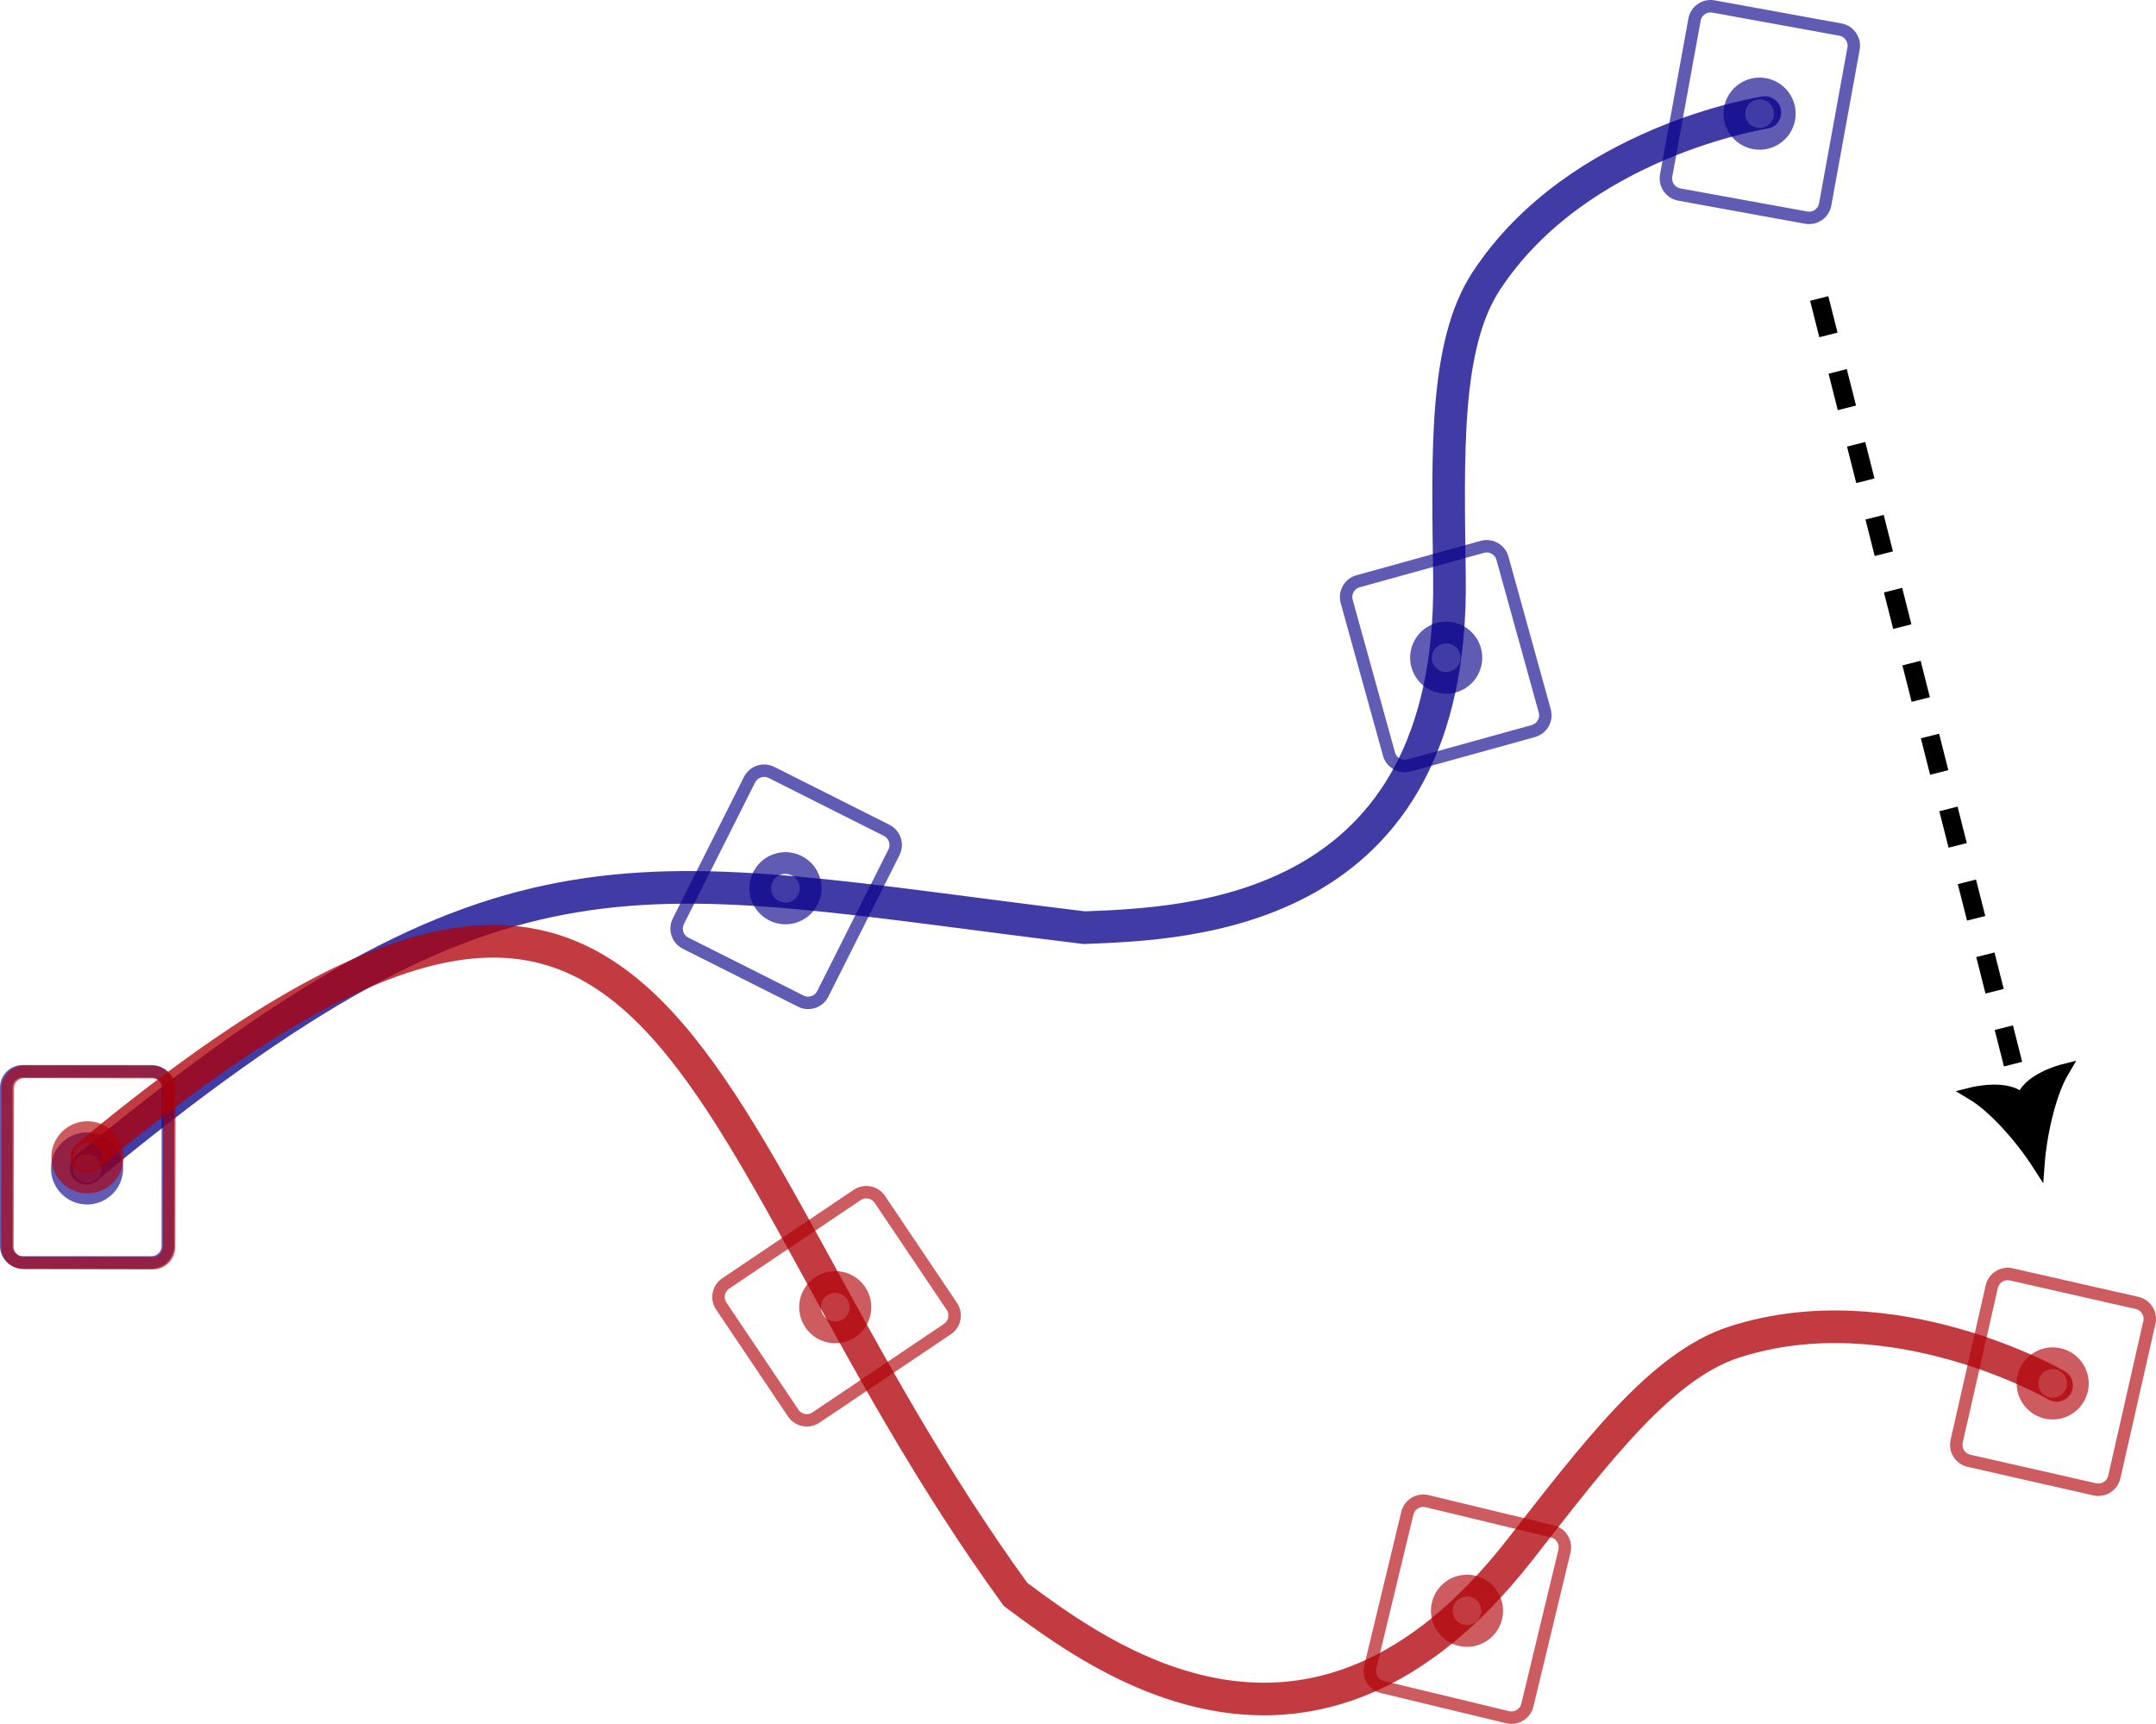
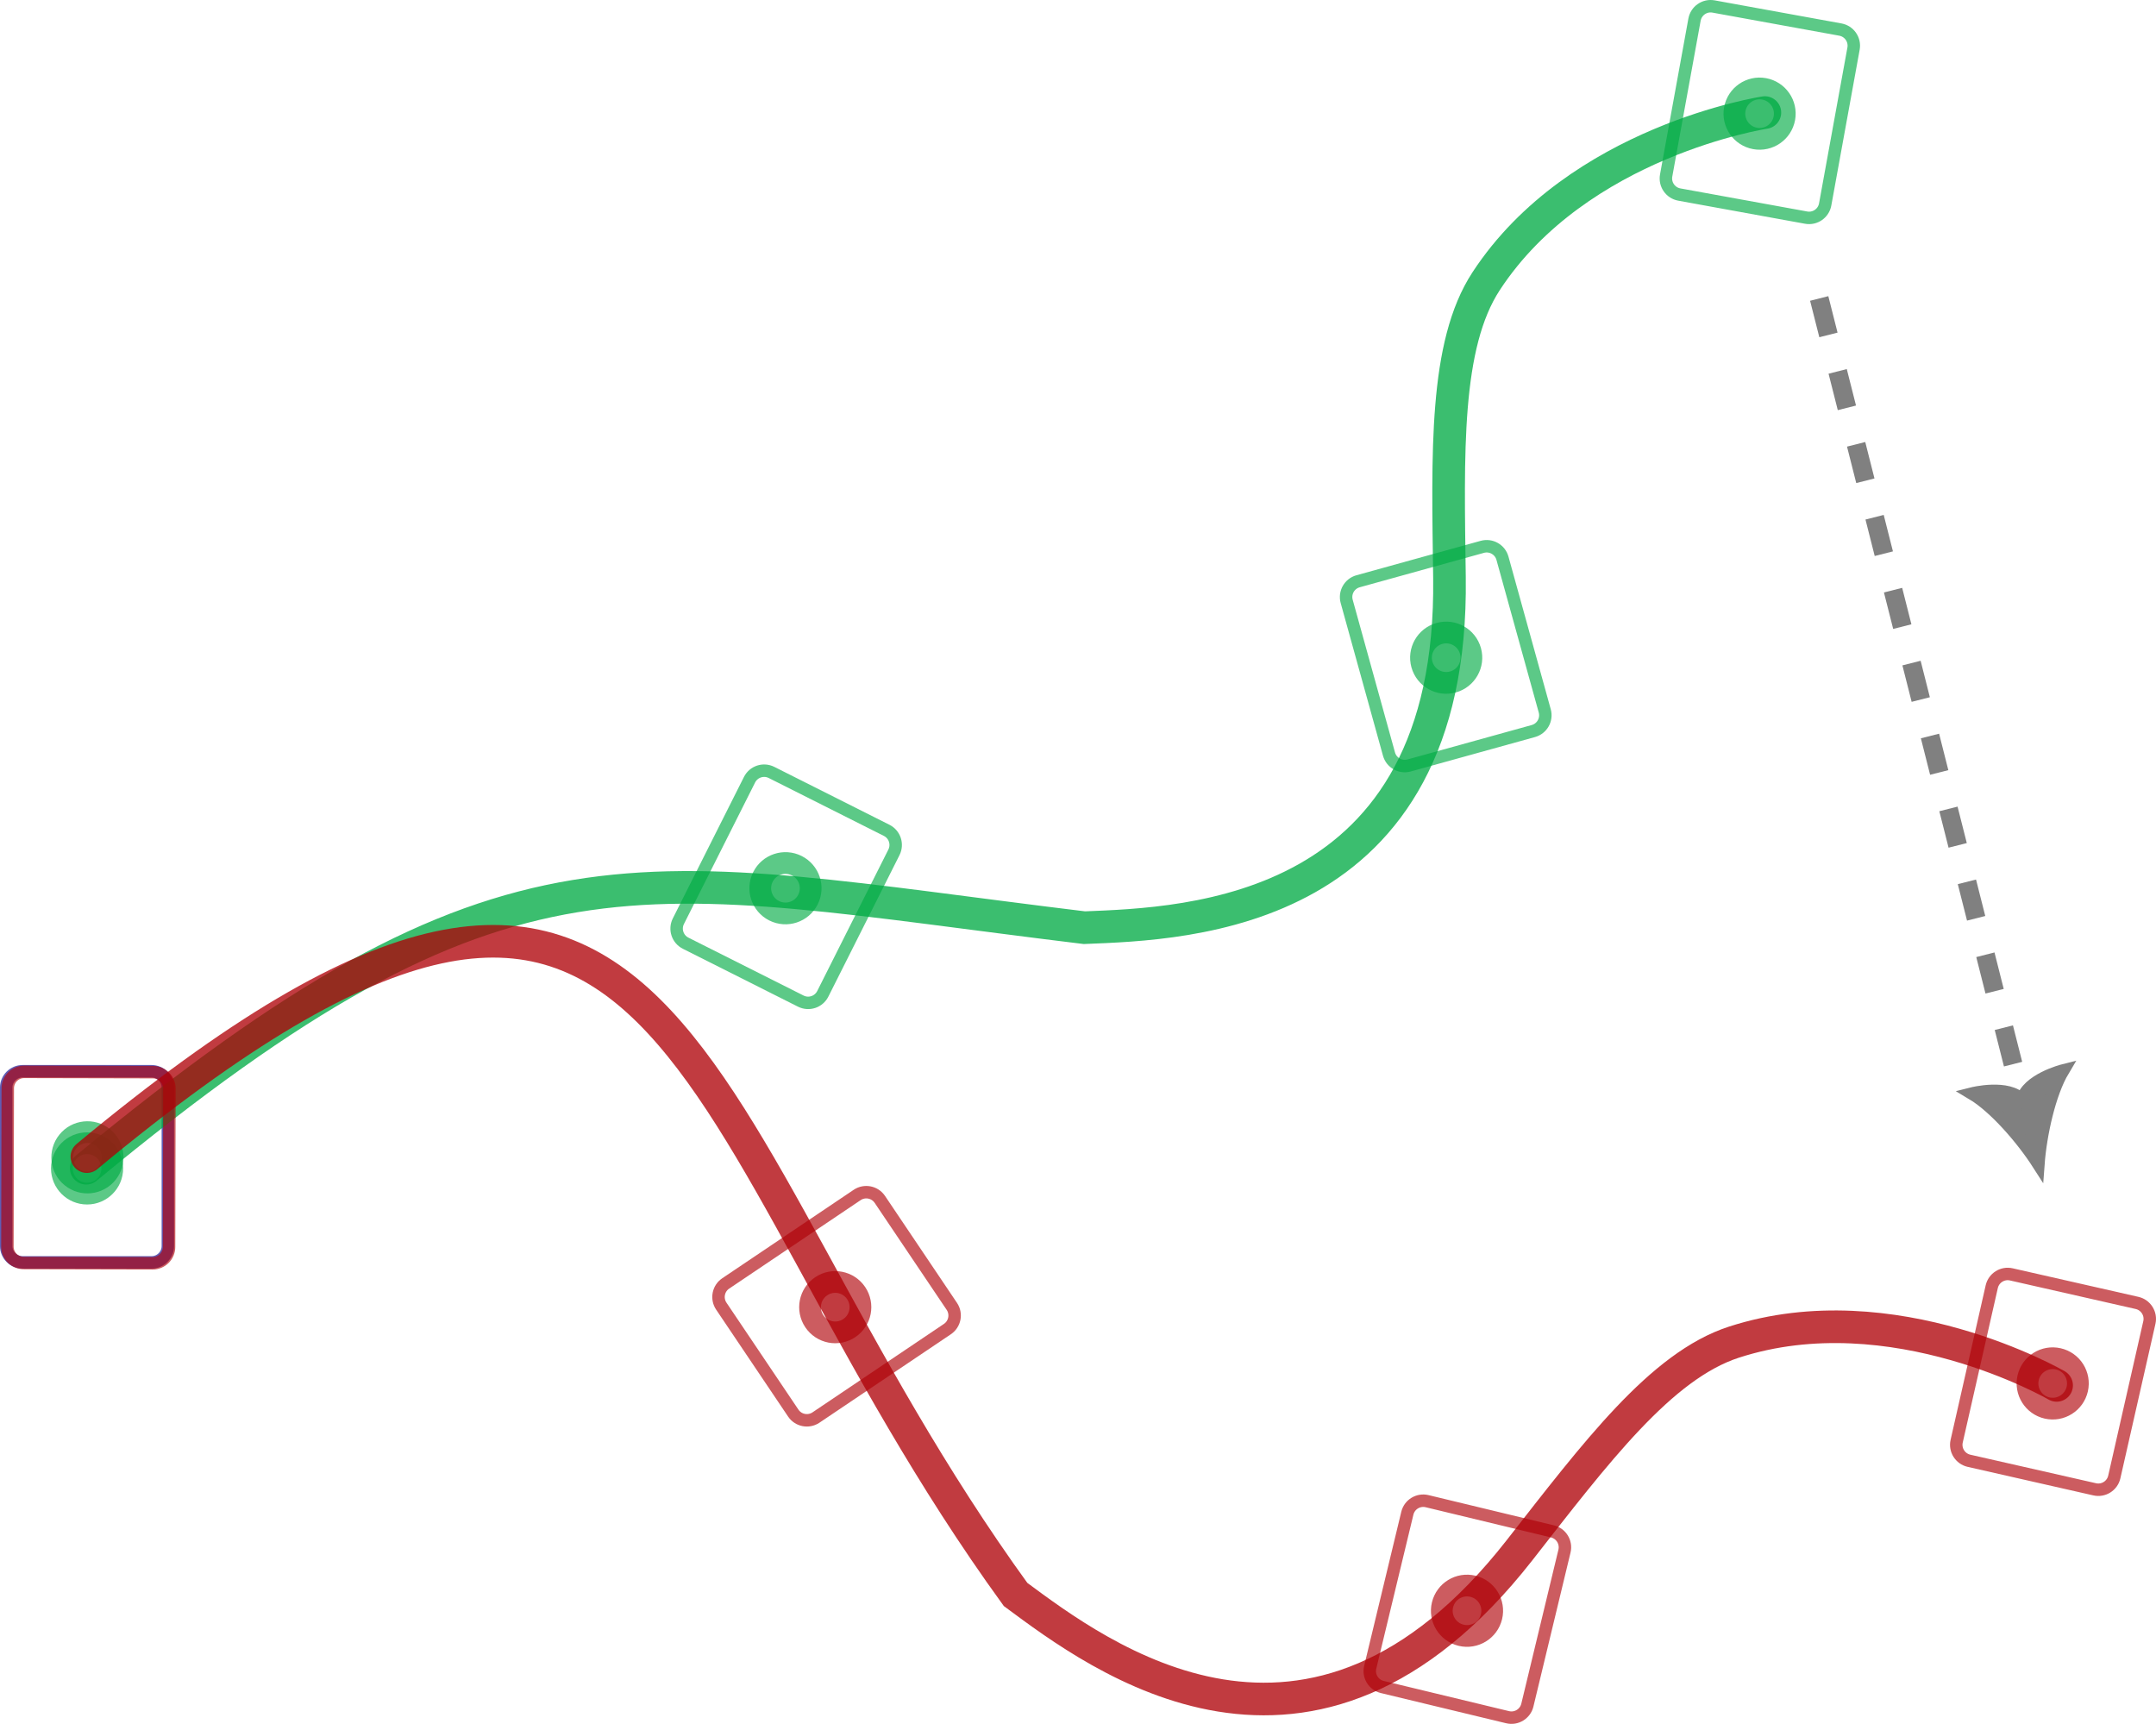
<svg xmlns="http://www.w3.org/2000/svg" width="99.172mm" height="79.292mm" viewBox="0 0 99.172 79.292" version="1.1" id="svg9568">
  <defs id="defs9565">
    <marker style="overflow:visible" id="Arrow5" refX="0" refY="0" orient="auto-start-reverse" markerWidth="5.887" markerHeight="6.609" viewBox="0 0 5.887 6.609" preserveAspectRatio="xMidYMid">
      <path transform="scale(0.5)" style="fill:context-stroke;fill-rule:evenodd;stroke:context-stroke;stroke-width:1pt" d="m 6,0 c -3,1 -7,3 -9,5 0,0 0,-4 2,-5 -2,-1 -2,-5 -2,-5 2,2 6,4 9,5 z" id="path8893" />
    </marker>
  </defs>
  <g id="layer1" transform="translate(-4.442967,-85.99566)">
    <rect style="opacity:0.749;fill:none;fill-opacity:0.32;stroke:#08008b;stroke-width:0.573;stroke-linecap:round;stroke-dasharray:none;stroke-opacity:0.851" id="rect5627-4" width="7.435" height="8.792" x="4.729" y="135.269" rx="0.753" />
-     <circle style="opacity:0.749;fill:none;fill-opacity:0.32;stroke:#08008b;stroke-width:1;stroke-linecap:round;stroke-dasharray:none;stroke-opacity:0.851" id="path6047-8" cx="8.448" cy="139.739" r="1.159" />
-     <rect style="opacity:0.749;fill:none;fill-opacity:0.32;stroke:#08008b;stroke-width:0.573;stroke-linecap:round;stroke-dasharray:none;stroke-opacity:0.851" id="rect5627-2-4" width="7.435" height="8.792" x="89.516" y="90.633" rx="0.753" transform="rotate(26.69508)" />
-     <circle style="opacity:0.749;fill:none;fill-opacity:0.32;stroke:#08008b;stroke-width:1;stroke-linecap:round;stroke-dasharray:none;stroke-opacity:0.851" id="path6047-03-4" cx="93.235" cy="95.103" r="1.159" transform="rotate(26.69508)" />
-     <rect style="opacity:0.749;fill:none;fill-opacity:0.32;stroke:#08008b;stroke-width:0.573;stroke-linecap:round;stroke-dasharray:none;stroke-opacity:0.851" id="rect5627-1-2" width="7.435" height="8.792" x="33.627" y="126.506" rx="0.753" transform="rotate(-15.48776)" />
-     <circle style="opacity:0.749;fill:none;fill-opacity:0.32;stroke:#08008b;stroke-width:1;stroke-linecap:round;stroke-dasharray:none;stroke-opacity:0.851" id="path6047-9-9" cx="37.346" cy="130.976" r="1.159" transform="rotate(-15.48776)" />
-     <rect style="opacity:0.749;fill:none;fill-opacity:0.32;stroke:#08008b;stroke-width:0.573;stroke-linecap:round;stroke-dasharray:none;stroke-opacity:0.851" id="rect5627-65-9" width="7.435" height="8.792" x="96.615" y="69.992" rx="0.753" transform="rotate(10.31401)" />
-     <circle style="opacity:0.749;fill:none;fill-opacity:0.32;stroke:#08008b;stroke-width:1;stroke-linecap:round;stroke-dasharray:none;stroke-opacity:0.851" id="path6047-7-5" cx="100.334" cy="74.462" r="1.159" transform="rotate(10.31401)" />
-     <path style="opacity:0.9;mix-blend-mode:normal;fill:none;fill-opacity:0.32;stroke:#08008b;stroke-width:1.5;stroke-linecap:round;stroke-dasharray:none;stroke-opacity:0.851" d="m 8.408,139.729 c 19.516,-16.109 25.165,-13.581 45.914,-11.063 4.75,-0.19 16.999,-0.531 16.794,-16.106 -0.075,-5.692 -0.241,-10.689 1.69,-13.636 4.222,-6.444 12.818,-7.751 12.818,-7.751" id="path186-5" />
+     <circle style="opacity:0.749;fill:none;fill-opacity:0.32;stroke:#00aa44;stroke-width:1;stroke-linecap:round;stroke-dasharray:none;stroke-opacity:0.851" id="path6047-8" cx="8.448" cy="139.739" r="1.159" />
+     <rect style="opacity:0.749;fill:none;fill-opacity:0.32;stroke:#00aa44;stroke-width:0.573;stroke-linecap:round;stroke-dasharray:none;stroke-opacity:0.851" id="rect5627-2-4" width="7.435" height="8.792" x="89.516" y="90.633" rx="0.753" transform="rotate(26.69508)" />
+     <circle style="opacity:0.749;fill:none;fill-opacity:0.32;stroke:#00aa44;stroke-width:1;stroke-linecap:round;stroke-dasharray:none;stroke-opacity:0.851" id="path6047-03-4" cx="93.235" cy="95.103" r="1.159" transform="rotate(26.69508)" />
+     <rect style="opacity:0.749;fill:none;fill-opacity:0.32;stroke:#00aa44;stroke-width:0.573;stroke-linecap:round;stroke-dasharray:none;stroke-opacity:0.851" id="rect5627-1-2" width="7.435" height="8.792" x="33.627" y="126.506" rx="0.753" transform="rotate(-15.48776)" />
+     <circle style="opacity:0.749;fill:none;fill-opacity:0.32;stroke:#00aa44;stroke-width:1;stroke-linecap:round;stroke-dasharray:none;stroke-opacity:0.851" id="path6047-9-9" cx="37.346" cy="130.976" r="1.159" transform="rotate(-15.48776)" />
+     <rect style="opacity:0.749;fill:none;fill-opacity:0.32;stroke:#00aa44;stroke-width:0.573;stroke-linecap:round;stroke-dasharray:none;stroke-opacity:0.851" id="rect5627-65-9" width="7.435" height="8.792" x="96.615" y="69.992" rx="0.753" transform="rotate(10.31401)" />
+     <circle style="opacity:0.749;fill:none;fill-opacity:0.32;stroke:#00aa44;stroke-width:1;stroke-linecap:round;stroke-dasharray:none;stroke-opacity:0.851" id="path6047-7-5" cx="100.334" cy="74.462" r="1.159" transform="rotate(10.31401)" />
+     <path style="opacity:0.9;mix-blend-mode:normal;fill:none;fill-opacity:0.32;stroke:#00aa44;stroke-width:1.5;stroke-linecap:round;stroke-dasharray:none;stroke-opacity:0.851" d="m 8.408,139.729 c 19.516,-16.109 25.165,-13.581 45.914,-11.063 4.75,-0.19 16.999,-0.531 16.794,-16.106 -0.075,-5.692 -0.241,-10.689 1.69,-13.636 4.222,-6.444 12.818,-7.751 12.818,-7.751" id="path186-5" />
    <rect style="opacity:0.749;fill:none;fill-opacity:0.32;stroke:#af0006;stroke-width:0.573;stroke-linecap:round;stroke-dasharray:none;stroke-opacity:0.851" id="rect5627-4-7" width="7.435" height="8.792" x="5.105" y="135.285" rx="0.753" transform="rotate(0.1282544)" />
-     <circle style="opacity:0.749;fill:none;fill-opacity:0.32;stroke:#af0006;stroke-width:1;stroke-linecap:round;stroke-dasharray:none;stroke-opacity:0.851" id="path6047-8-2" cx="93.816" cy="103.222" r="1.159" transform="rotate(38.78786)" />
+     <circle style="opacity:0.749;fill:none;fill-opacity:0.32;stroke:#00aa44;stroke-width:1;stroke-linecap:round;stroke-dasharray:none;stroke-opacity:0.851" id="path6047-8-2" cx="93.816" cy="103.222" r="1.159" transform="rotate(38.78786)" />
    <rect style="opacity:0.749;fill:none;fill-opacity:0.32;stroke:#af0006;stroke-width:0.573;stroke-linecap:round;stroke-dasharray:none;stroke-opacity:0.851" id="rect5627-2-4-6" width="7.435" height="8.792" x="141.44" y="41.546" rx="0.753" transform="rotate(56.0628)" />
    <circle style="opacity:0.749;fill:none;fill-opacity:0.32;stroke:#af0006;stroke-width:1;stroke-linecap:round;stroke-dasharray:none;stroke-opacity:0.851" id="path6047-03-4-8" cx="145.159" cy="46.016" r="1.159" transform="rotate(56.0628)" />
    <rect style="opacity:0.749;fill:none;fill-opacity:0.32;stroke:#af0006;stroke-width:0.573;stroke-linecap:round;stroke-dasharray:none;stroke-opacity:0.851" id="rect5627-1-2-9" width="7.435" height="8.792" x="103.707" y="134.309" rx="0.753" transform="rotate(13.54941)" />
    <circle style="opacity:0.749;fill:none;fill-opacity:0.32;stroke:#af0006;stroke-width:1;stroke-linecap:round;stroke-dasharray:none;stroke-opacity:0.851" id="path6047-9-9-2" cx="107.426" cy="138.779" r="1.159" transform="rotate(13.54941)" />
    <rect style="opacity:0.749;fill:none;fill-opacity:0.32;stroke:#af0006;stroke-width:0.573;stroke-linecap:round;stroke-dasharray:none;stroke-opacity:0.851" id="rect5627-65-9-8" width="7.435" height="8.792" x="125.82" y="119.555" rx="0.753" transform="rotate(12.79205)" />
    <circle style="opacity:0.749;fill:none;fill-opacity:0.32;stroke:#af0006;stroke-width:1;stroke-linecap:round;stroke-dasharray:none;stroke-opacity:0.851" id="path6047-7-5-5" cx="129.539" cy="124.025" r="1.159" transform="rotate(12.79205)" />
    <path style="opacity:0.9;mix-blend-mode:normal;fill:none;fill-opacity:0.32;stroke:#af0006;stroke-width:1.5;stroke-linecap:round;stroke-dasharray:none;stroke-opacity:0.851" d="m 8.439,139.196 c 27.701,-23.029 27.004,-1.536 42.718,20.139 3.821,2.828 13.583,10.235 23.18,-2.033 3.507,-4.484 6.508,-8.482 9.86,-9.571 7.327,-2.378 14.847,1.988 14.847,1.988" id="path186-5-9" />
-     <path style="fill:none;stroke:#000000;stroke-width:0.865;stroke-linecap:butt;stroke-linejoin:miter;stroke-dasharray:1.73, 1.73;stroke-dashoffset:0;stroke-opacity:1;marker-end:url(#Arrow5)" d="m 88.123,99.724 9.444,37.298" id="path8043" />
+     <path style="fill:none;stroke:#808080;stroke-width:0.865;stroke-linecap:butt;stroke-linejoin:miter;stroke-dasharray:1.73, 1.73;stroke-dashoffset:0;stroke-opacity:1;marker-end:url(#Arrow5)" d="m 88.123,99.724 9.444,37.298" id="path8043" />
  </g>
</svg>
